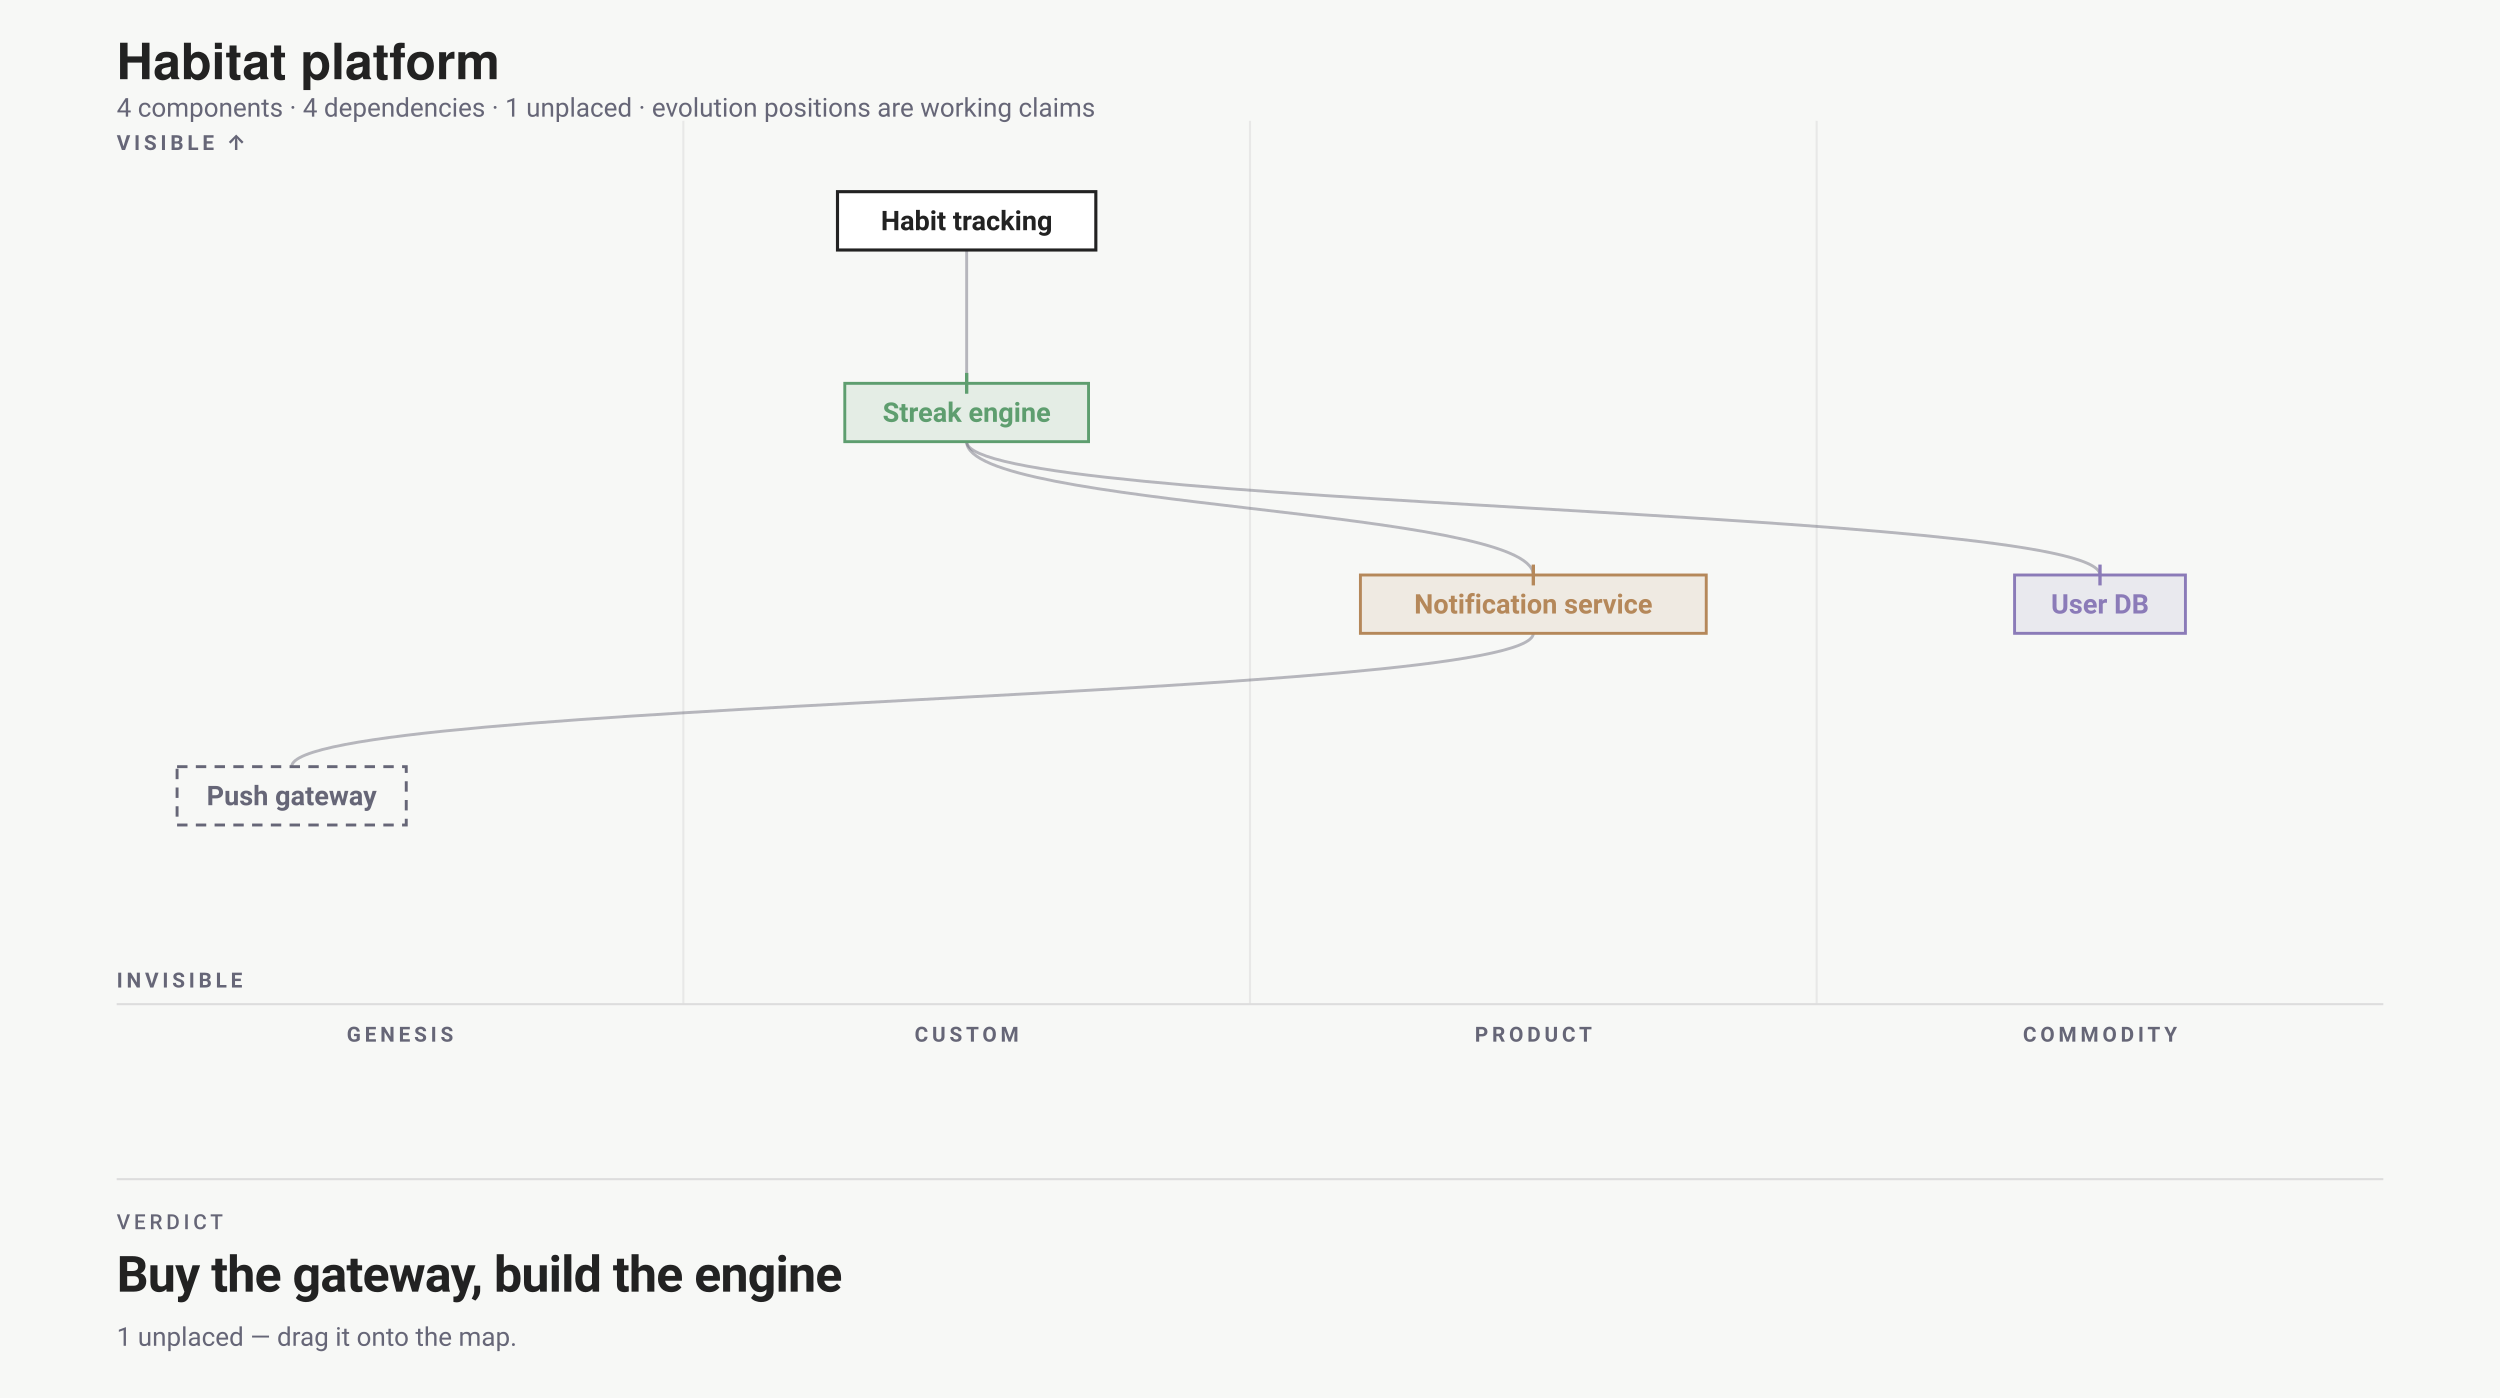
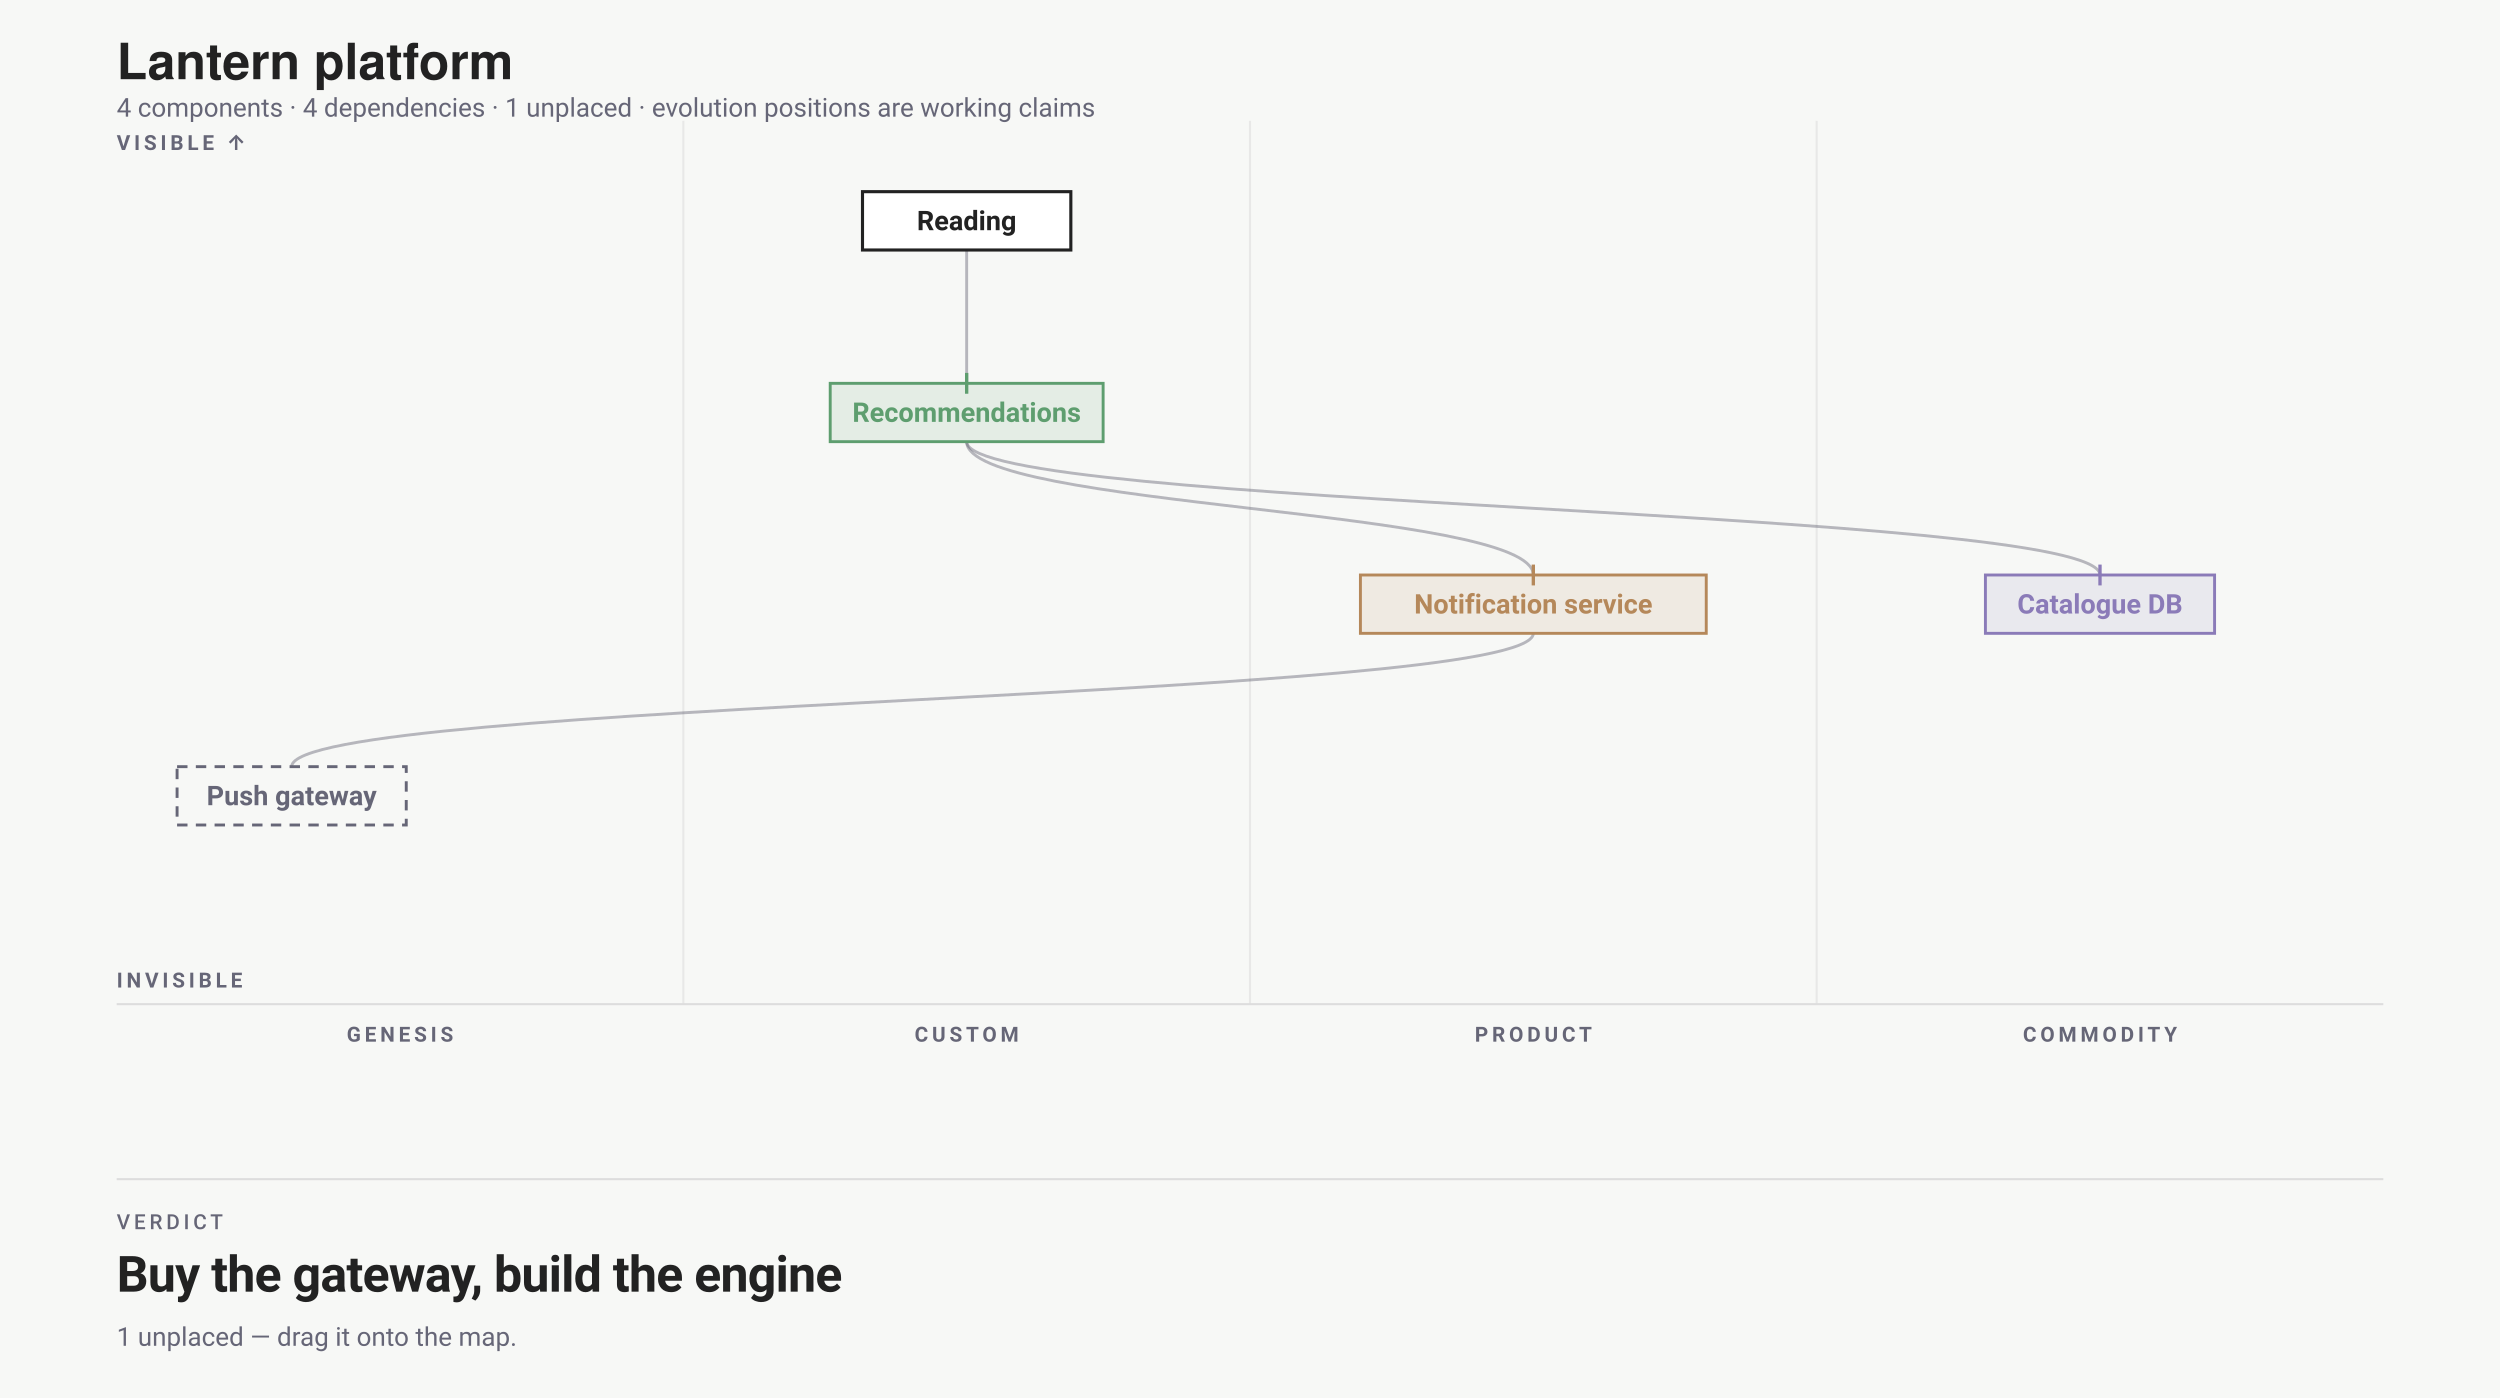
<svg xmlns="http://www.w3.org/2000/svg" width="1200" height="671" viewBox="0 0 1200 671" font-family="-apple-system,BlinkMacSystemFont,'Segoe UI',Roboto,sans-serif">
  <rect width="1200" height="671" fill="#f7f8f6" />
-   <text x="56" y="38" font-family="'Helvetica Neue',Helvetica,'Segoe UI',Roboto,sans-serif" font-size="24" font-weight="700" fill="#222">Habitat platform</text>
+   <text x="56" y="38" font-family="'Helvetica Neue',Helvetica,'Segoe UI',Roboto,sans-serif" font-size="24" font-weight="700" fill="#222">Lantern platform</text>
  <text x="56" y="56" font-size="12.5" fill="#667">4 components · 4 dependencies · 1 unplaced · evolution positions are working claims</text>
  <g transform="translate(0 58)">
    <text x="192" y="442" font-size="10" text-anchor="middle" font-weight="700" letter-spacing="1.8" fill="#667">GENESIS</text>
    <line x1="328" y1="0" x2="328" y2="424" stroke="#ddd" stroke-opacity=".6" />
    <text x="464" y="442" font-size="10" text-anchor="middle" font-weight="700" letter-spacing="1.8" fill="#667">CUSTOM</text>
    <line x1="600" y1="0" x2="600" y2="424" stroke="#ddd" stroke-opacity=".6" />
    <text x="736" y="442" font-size="10" text-anchor="middle" font-weight="700" letter-spacing="1.8" fill="#667">PRODUCT</text>
    <line x1="872" y1="0" x2="872" y2="424" stroke="#ddd" stroke-opacity=".6" />
    <text x="1008" y="442" font-size="10" text-anchor="middle" font-weight="700" letter-spacing="1.8" fill="#667">COMMODITY</text>
    <line x1="56" y1="424" x2="1144" y2="424" stroke="#ddd" />
    <text x="56" y="14" font-size="10" font-weight="700" letter-spacing="1.8" fill="#667">VISIBLE ↑</text>
    <text x="56" y="416" font-size="10" font-weight="700" letter-spacing="1.8" fill="#667">INVISIBLE</text>
    <path class="edge" d="M 464 62 C 464 94, 464 94, 464 126" fill="none" stroke="#667" stroke-opacity=".45" stroke-width="1.4" />
    <path class="edge" d="M 464 154 C 464 186, 736 186, 736 218" fill="none" stroke="#667" stroke-opacity=".45" stroke-width="1.4" />
    <path class="edge" d="M 736 246 C 736 278, 140 278, 140 310" fill="none" stroke="#667" stroke-opacity=".45" stroke-width="1.4" />
    <path class="edge" d="M 464 154 C 464 186, 1008 186, 1008 218" fill="none" stroke="#667" stroke-opacity=".45" stroke-width="1.4" />
-     <g data-drag="evo" data-name="Streak engine" data-line="3">
-       <rect x="405.5" y="126" width="117" height="28" rx="0" fill="#5E9E6F1F" stroke="#5E9E6F" stroke-width="1.4" data-edit="stage" data-line="3" data-raw="custom" tabindex="0" role="button" aria-label="Cycle evolution stage: Streak engine" />
-       <text x="464" y="144.5" text-anchor="middle" font-size="13" font-weight="600" fill="#5E9E6F" data-edit="name" data-line="3" data-raw="Streak engine" tabindex="0" role="button" aria-label="Rename component: Streak engine">Streak engine</text>
+     <g data-drag="evo" data-name="Recommendations" data-line="3">
+       <rect x="398.5" y="126" width="131" height="28" rx="0" fill="#5E9E6F1F" stroke="#5E9E6F" stroke-width="1.4" data-edit="stage" data-line="3" data-raw="custom" tabindex="0" role="button" aria-label="Cycle evolution stage: Recommendations" />
+       <text x="464" y="144.5" text-anchor="middle" font-size="13" font-weight="600" fill="#5E9E6F" data-edit="name" data-line="3" data-raw="Recommendations" tabindex="0" role="button" aria-label="Rename component: Recommendations">Recommendations</text>
      <line data-evolution-pin="" x1="464" y1="121" x2="464" y2="131" stroke="#5E9E6F" stroke-width="1.6" />
    </g>
    <g data-drag="evo" data-name="Notification service" data-line="4">
      <rect x="653" y="218" width="166" height="28" rx="0" fill="#B5885A1F" stroke="#B5885A" stroke-width="1.4" data-edit="stage" data-line="4" data-raw="product" tabindex="0" role="button" aria-label="Cycle evolution stage: Notification service" />
      <text x="736" y="236.5" text-anchor="middle" font-size="13" font-weight="600" fill="#B5885A" data-edit="name" data-line="4" data-raw="Notification service" tabindex="0" role="button" aria-label="Rename component: Notification service">Notification service</text>
      <line data-evolution-pin="" x1="736" y1="213" x2="736" y2="223" stroke="#B5885A" stroke-width="1.6" />
    </g>
-     <g data-drag="evo" data-name="User DB" data-line="5">
-       <rect x="967" y="218" width="82" height="28" rx="0" fill="#8B7BB81F" stroke="#8B7BB8" stroke-width="1.4" data-edit="stage" data-line="5" data-raw="commodity" tabindex="0" role="button" aria-label="Cycle evolution stage: User DB" />
-       <text x="1008" y="236.5" text-anchor="middle" font-size="13" font-weight="600" fill="#8B7BB8" data-edit="name" data-line="5" data-raw="User DB" tabindex="0" role="button" aria-label="Rename component: User DB">User DB</text>
+     <g data-drag="evo" data-name="Catalogue DB" data-line="5">
+       <rect x="953" y="218" width="110" height="28" rx="0" fill="#8B7BB81F" stroke="#8B7BB8" stroke-width="1.4" data-edit="stage" data-line="5" data-raw="commodity" tabindex="0" role="button" aria-label="Cycle evolution stage: Catalogue DB" />
+       <text x="1008" y="236.5" text-anchor="middle" font-size="13" font-weight="600" fill="#8B7BB8" data-edit="name" data-line="5" data-raw="Catalogue DB" tabindex="0" role="button" aria-label="Rename component: Catalogue DB">Catalogue DB</text>
      <line data-evolution-pin="" x1="1008" y1="213" x2="1008" y2="223" stroke="#8B7BB8" stroke-width="1.6" />
    </g>
    <g data-drag="evo" data-name="Push gateway" data-line="6">
      <rect x="85" y="310" width="110" height="28" rx="0" fill="none" stroke="#667" stroke-width="1.4" stroke-dasharray="5 4" />
      <text x="140" y="328.5" text-anchor="middle" font-size="13" font-weight="600" fill="#667" data-edit="name" data-line="6" data-raw="Push gateway" tabindex="0" role="button" aria-label="Rename component: Push gateway">Push gateway</text>
    </g>
    <g class="anchor">
-       <rect x="402" y="34" width="124" height="28" rx="0" fill="#fff" stroke="#222" stroke-width="1.5" />
-       <text x="464" y="52.5" text-anchor="middle" font-size="13" font-weight="600" fill="#222" data-edit="anchor" data-line="2" data-raw="Habit tracking" tabindex="0" role="button" aria-label="Rename anchor: Habit tracking">Habit tracking</text>
+       <rect x="414" y="34" width="100" height="28" rx="0" fill="#fff" stroke="#222" stroke-width="1.5" />
+       <text x="464" y="52.5" text-anchor="middle" font-size="13" font-weight="600" fill="#222" data-edit="anchor" data-line="2" data-raw="Reading" tabindex="0" role="button" aria-label="Rename anchor: Reading">Reading</text>
    </g>
  </g>
  <line x1="56" y1="566" x2="1144" y2="566" stroke="#ddd" />
  <text xml:space="preserve" x="56" y="590" font-family="-apple-system,BlinkMacSystemFont,'Segoe UI',Roboto,sans-serif" font-size="10" font-weight="500" letter-spacing="1.8" fill="#667">VERDICT</text>
  <text xml:space="preserve" x="56" y="620" font-family="-apple-system,BlinkMacSystemFont,'Segoe UI',Roboto,sans-serif" font-size="24" font-weight="700" letter-spacing="-0.36" fill="#222">Buy the gateway, build the engine</text>
  <text x="56" y="646" font-size="12.5" fill="#667">1 unplaced — drag it onto the map.</text>
</svg>
